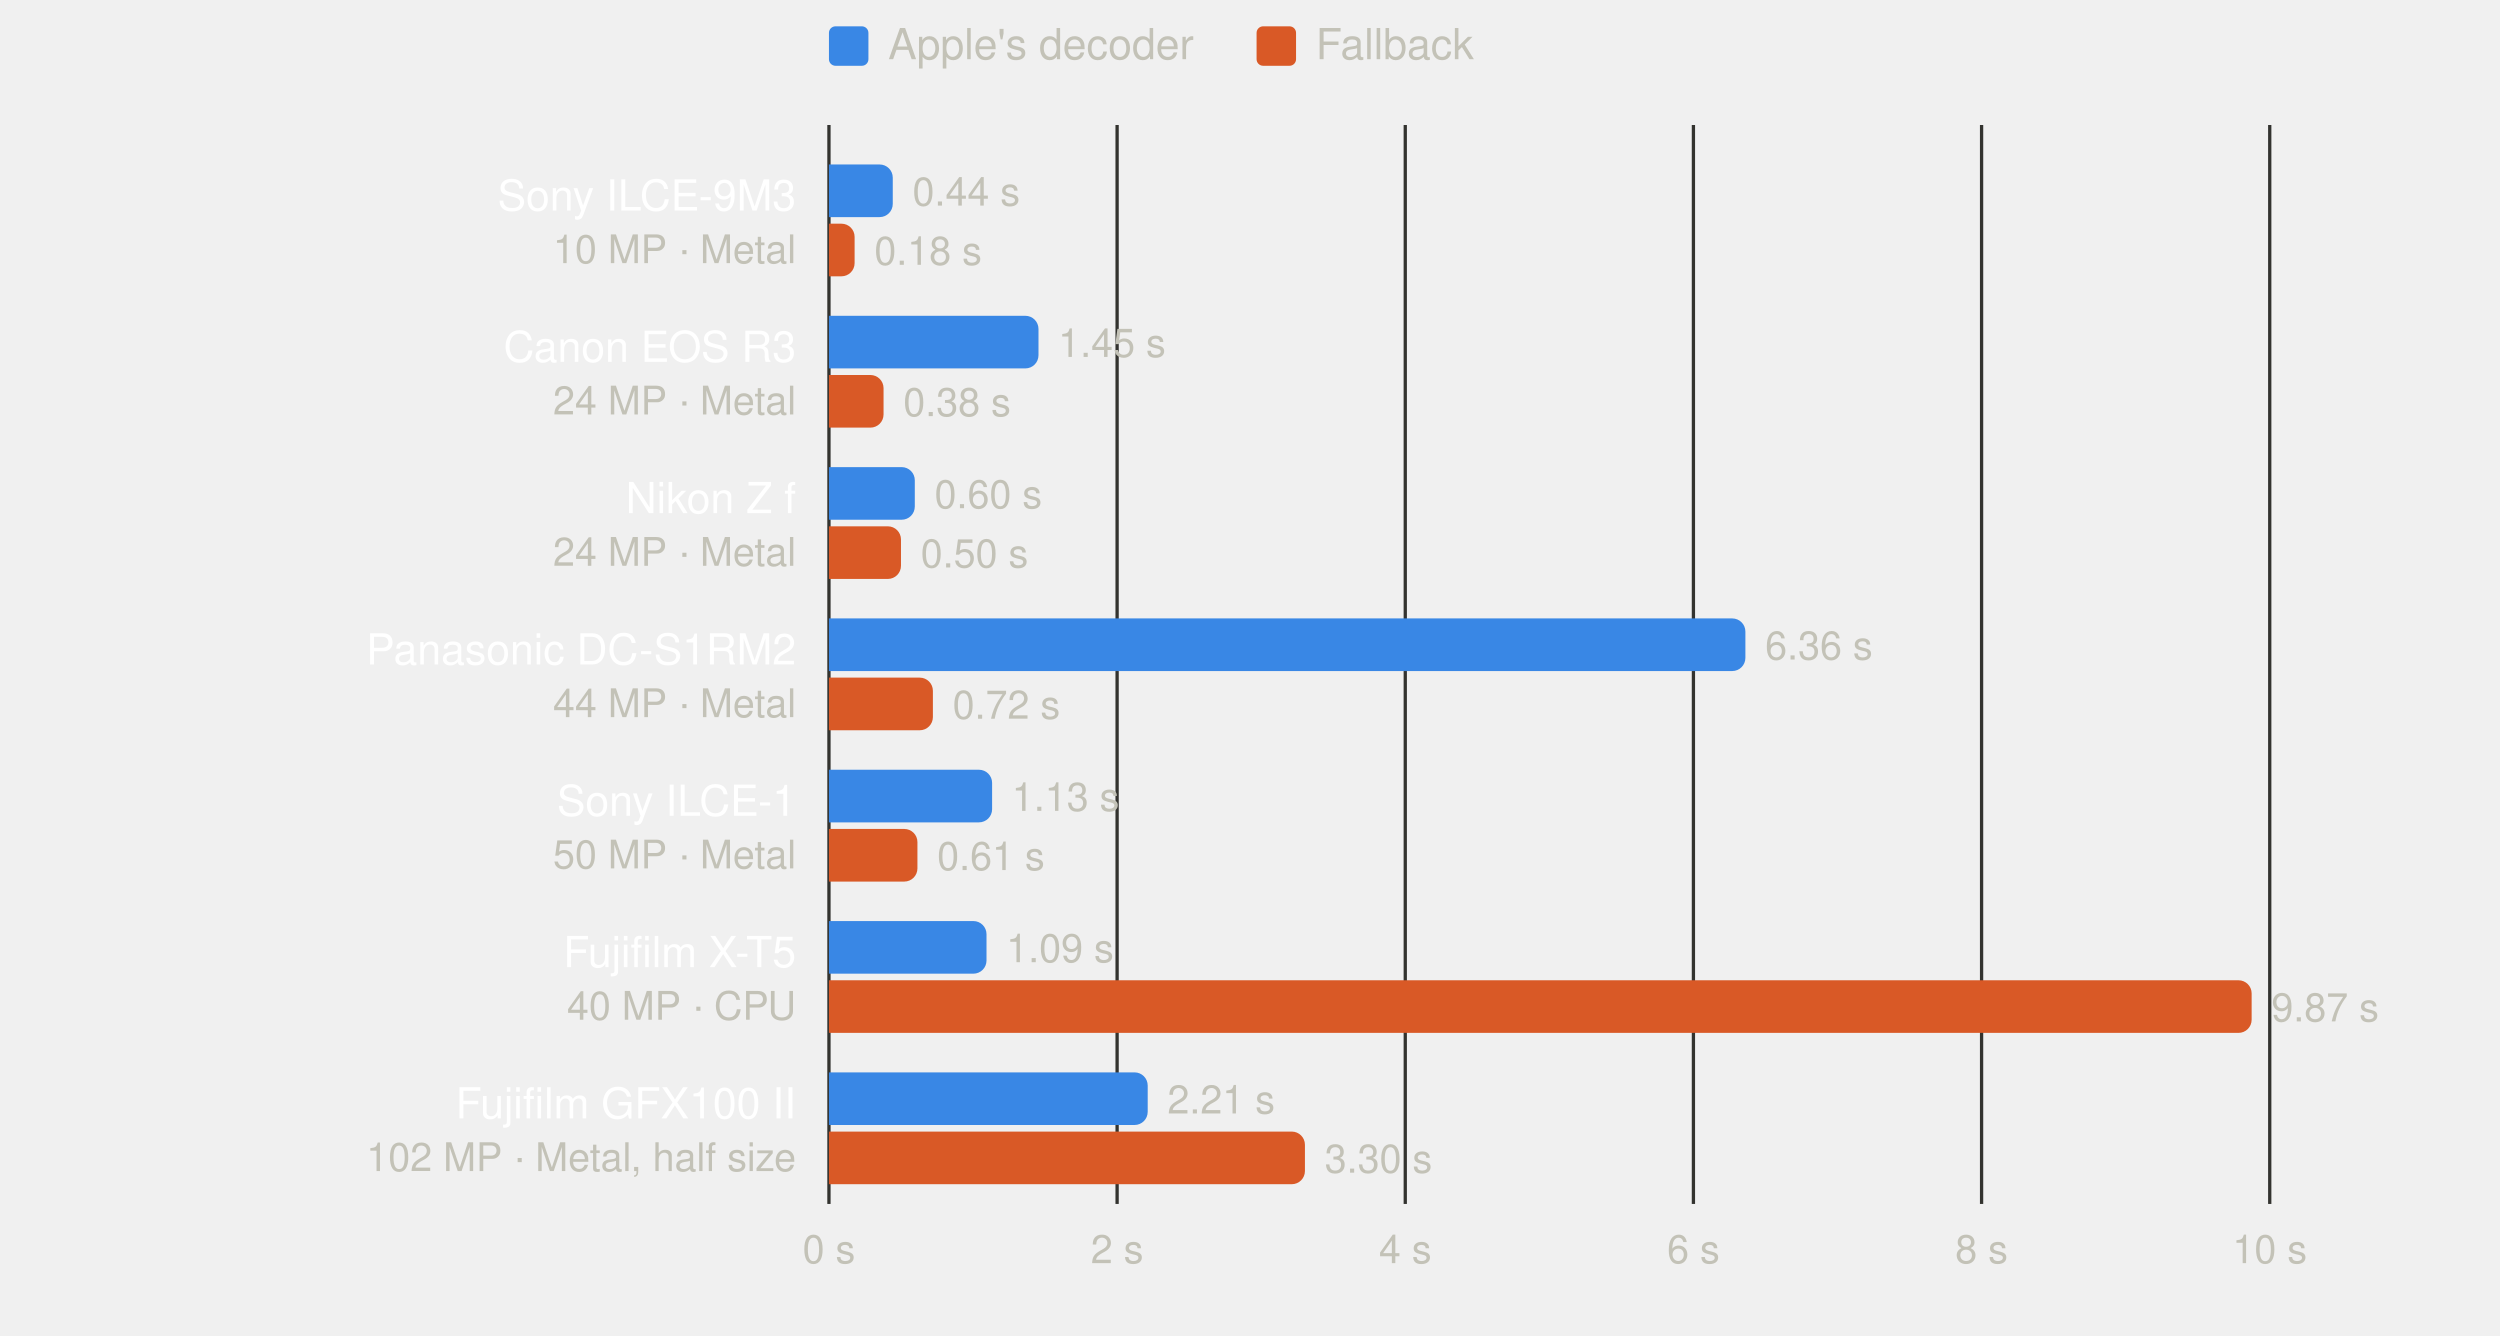
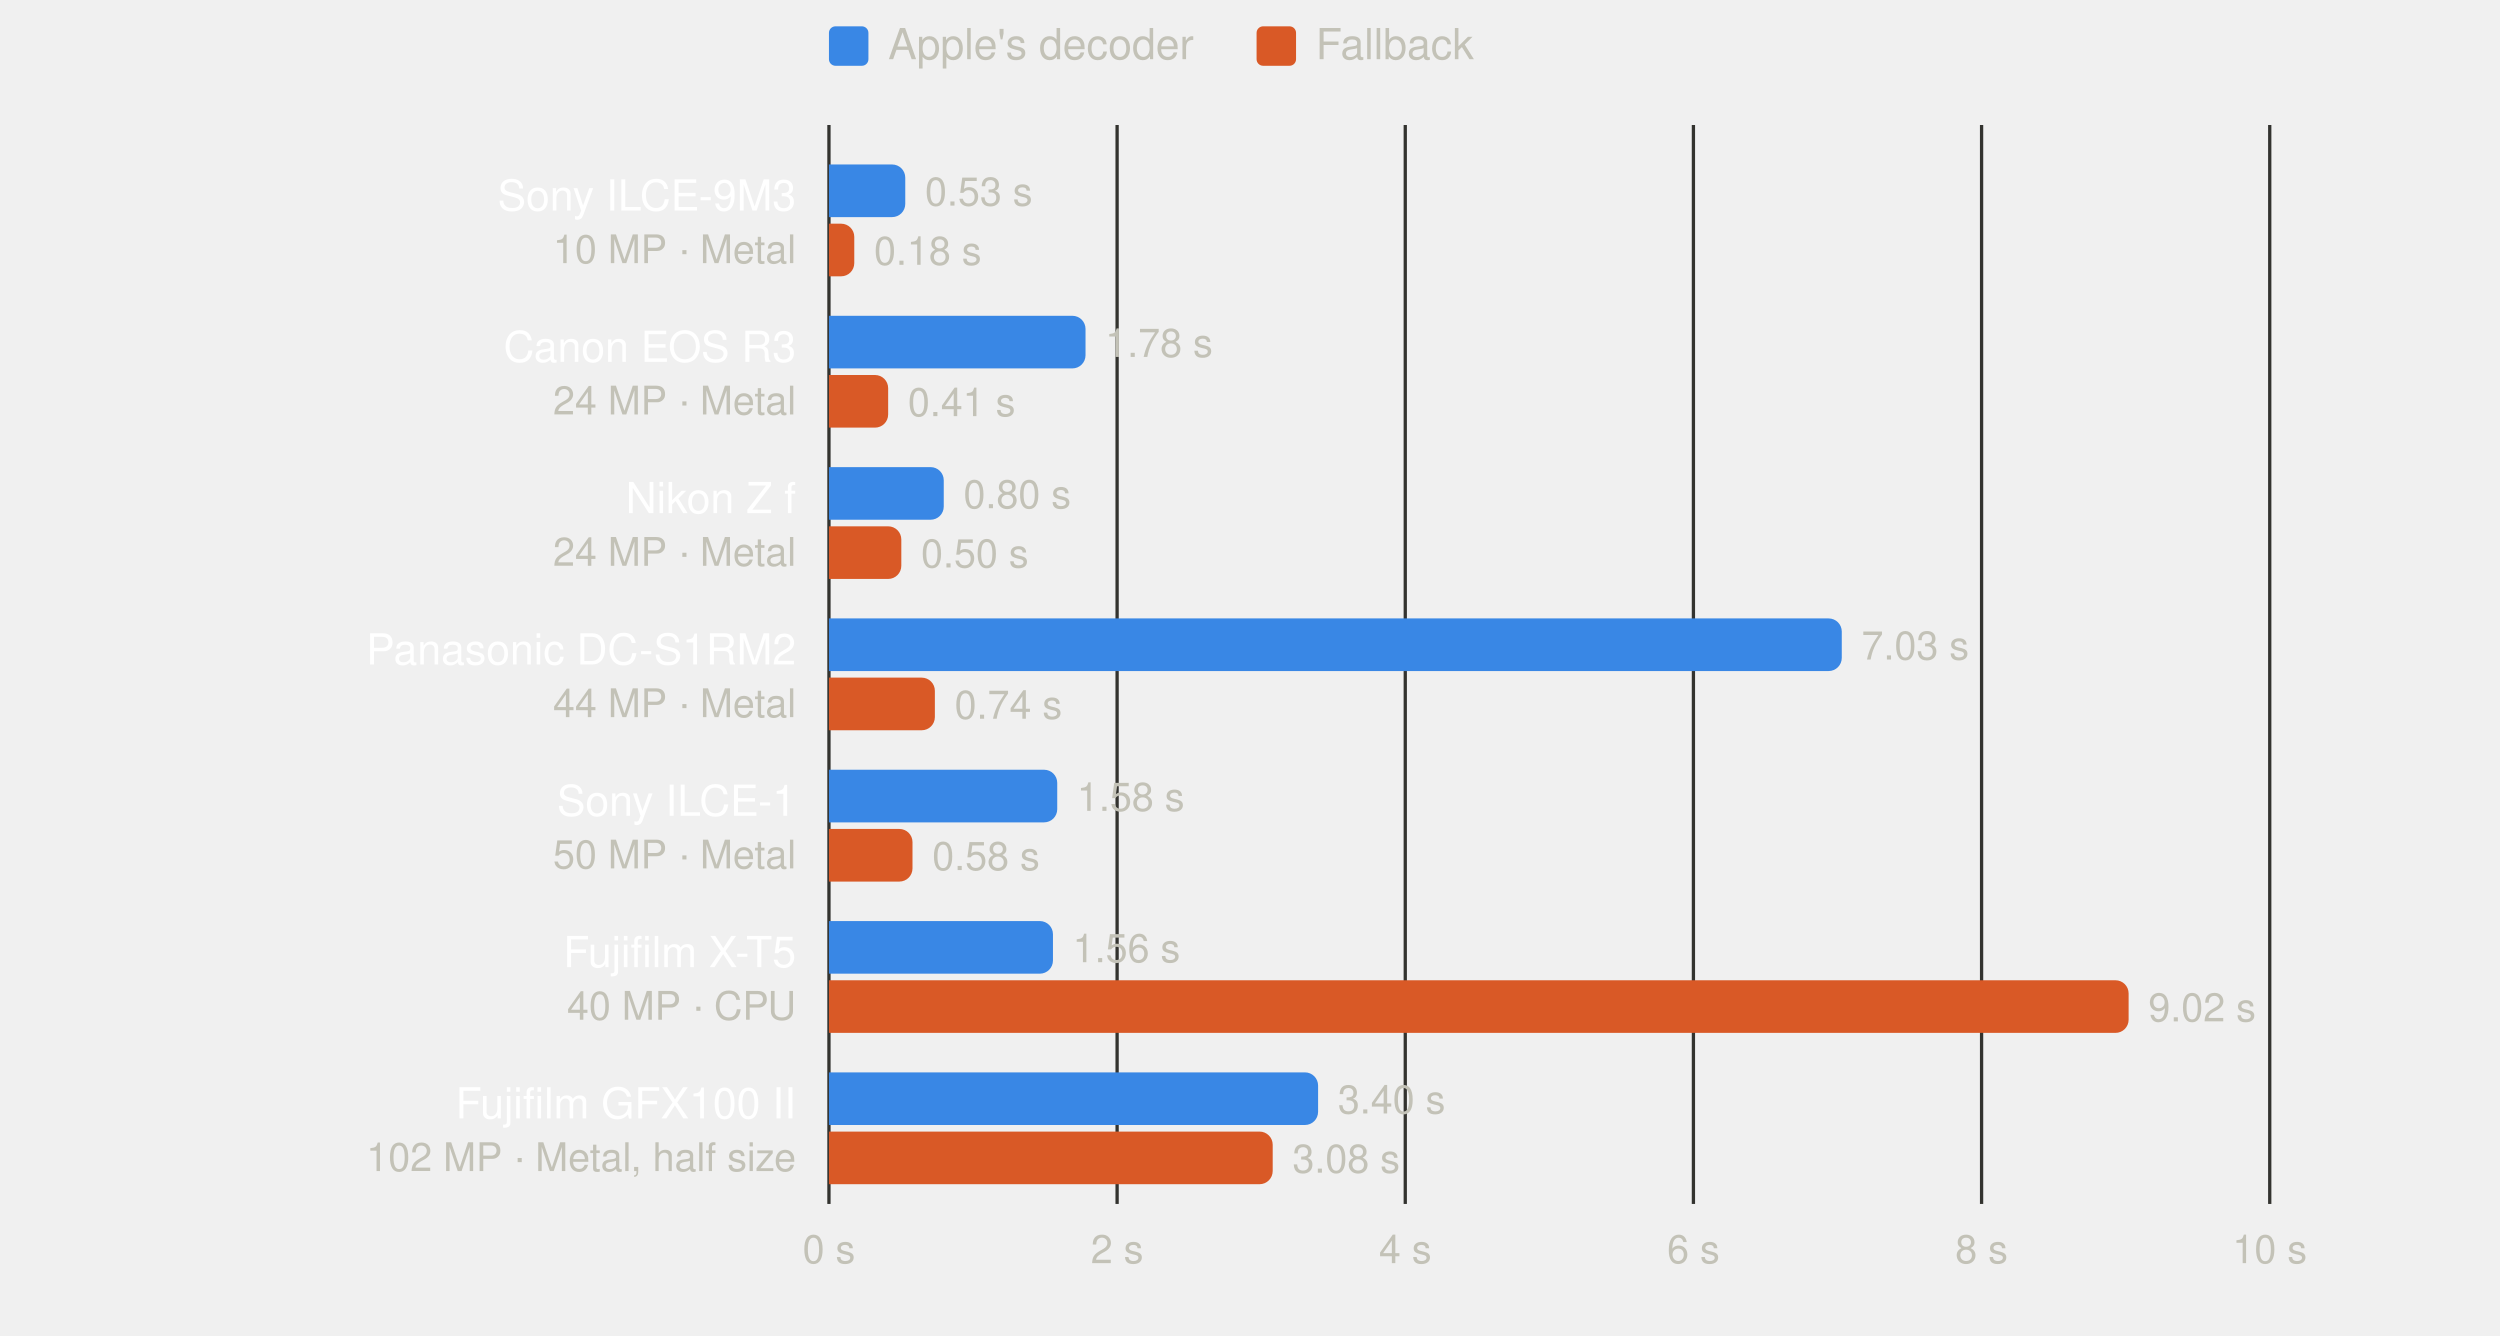
<svg xmlns="http://www.w3.org/2000/svg" viewBox="0 0 760 406" width="760" height="406" role="img" aria-label="Seconds from file to full-resolution image, per decoder" font-family="-apple-system, BlinkMacSystemFont, 'Segoe UI', Helvetica, Arial, sans-serif" font-size="13">
  <rect x="252" y="8" width="12" height="12" rx="2" fill="#3987e5" />
  <text x="270.0" y="18.0" text-anchor="start" fill="#c3c2b7" font-weight="400" font-size="13">Apple's decoder</text>
  <rect x="382.0" y="8" width="12" height="12" rx="2" fill="#d95926" />
  <text x="400.0" y="18.0" text-anchor="start" fill="#c3c2b7" font-weight="400" font-size="13">Fallback</text>
  <line x1="252.0" y1="38.0" x2="252.0" y2="366.0" stroke="#33332f" stroke-width="1" />
  <text x="252.0" y="384.0" text-anchor="middle" fill="#c3c2b7" font-weight="400" font-size="12">0 s</text>
  <line x1="339.6" y1="38.0" x2="339.6" y2="366.0" stroke="#33332f" stroke-width="1" />
  <text x="339.6" y="384.0" text-anchor="middle" fill="#c3c2b7" font-weight="400" font-size="12">2 s</text>
  <line x1="427.2" y1="38.0" x2="427.2" y2="366.0" stroke="#33332f" stroke-width="1" />
  <text x="427.2" y="384.0" text-anchor="middle" fill="#c3c2b7" font-weight="400" font-size="12">4 s</text>
  <line x1="514.8" y1="38.0" x2="514.8" y2="366.0" stroke="#33332f" stroke-width="1" />
  <text x="514.8" y="384.0" text-anchor="middle" fill="#c3c2b7" font-weight="400" font-size="12">6 s</text>
  <line x1="602.4" y1="38.0" x2="602.4" y2="366.0" stroke="#33332f" stroke-width="1" />
  <text x="602.4" y="384.0" text-anchor="middle" fill="#c3c2b7" font-weight="400" font-size="12">8 s</text>
  <line x1="690.0" y1="38.0" x2="690.0" y2="366.0" stroke="#33332f" stroke-width="1" />
  <text x="690.0" y="384.0" text-anchor="middle" fill="#c3c2b7" font-weight="400" font-size="12">10 s</text>
  <text x="242.0" y="64.0" text-anchor="end" fill="#ffffff" font-weight="400" font-size="13">Sony ILCE-9M3</text>
  <text x="242.0" y="80.0" text-anchor="end" fill="#c3c2b7" font-weight="400" font-size="12">10 MP · Metal</text>
-   <path d="M252.0,50.0 h15.4 a4,4 0 0 1 4,4 v8.0 a4,4 0 0 1 -4,4 h-15.4 z" fill="#3987e5" fill-opacity="1.0" />
-   <text x="277.4" y="62.5" text-anchor="start" fill="#c3c2b7" font-weight="400" font-size="12">0.44 s</text>
-   <path d="M252.0,68.0 h3.8 a4,4 0 0 1 4,4 v8.0 a4,4 0 0 1 -4,4 h-3.8 z" fill="#d95926" fill-opacity="1.0" />
-   <text x="265.8" y="80.5" text-anchor="start" fill="#c3c2b7" font-weight="400" font-size="12">0.18 s</text>
+   <path d="M252.0,50.0 h19.2 a4,4 0 0 1 4,4 v8.0 a4,4 0 0 1 -4,4 h-19.2 z" fill="#3987e5" fill-opacity="1.0" />
+   <text x="281.2" y="62.5" text-anchor="start" fill="#c3c2b7" font-weight="400" font-size="12">0.53 s</text>
+   <path d="M252.0,68.0 h3.7 a4,4 0 0 1 4,4 v8.0 a4,4 0 0 1 -4,4 h-3.7 z" fill="#d95926" fill-opacity="1.0" />
+   <text x="265.7" y="80.5" text-anchor="start" fill="#c3c2b7" font-weight="400" font-size="12">0.18 s</text>
  <text x="242.0" y="110.0" text-anchor="end" fill="#ffffff" font-weight="400" font-size="13">Canon EOS R3</text>
  <text x="242.0" y="126.0" text-anchor="end" fill="#c3c2b7" font-weight="400" font-size="12">24 MP · Metal</text>
-   <path d="M252.0,96.0 h59.7 a4,4 0 0 1 4,4 v8.0 a4,4 0 0 1 -4,4 h-59.7 z" fill="#3987e5" fill-opacity="1.0" />
-   <text x="321.7" y="108.5" text-anchor="start" fill="#c3c2b7" font-weight="400" font-size="12">1.45 s</text>
-   <path d="M252.0,114.0 h12.6 a4,4 0 0 1 4,4 v8.0 a4,4 0 0 1 -4,4 h-12.6 z" fill="#d95926" fill-opacity="1.0" />
-   <text x="274.6" y="126.5" text-anchor="start" fill="#c3c2b7" font-weight="400" font-size="12">0.38 s</text>
+   <path d="M252.0,96.0 h74.0 a4,4 0 0 1 4,4 v8.0 a4,4 0 0 1 -4,4 h-74.0 z" fill="#3987e5" fill-opacity="1.0" />
+   <text x="336.0" y="108.5" text-anchor="start" fill="#c3c2b7" font-weight="400" font-size="12">1.78 s</text>
+   <path d="M252.0,114.0 h14.0 a4,4 0 0 1 4,4 v8.0 a4,4 0 0 1 -4,4 h-14.0 z" fill="#d95926" fill-opacity="1.0" />
+   <text x="276.0" y="126.5" text-anchor="start" fill="#c3c2b7" font-weight="400" font-size="12">0.41 s</text>
  <text x="242.0" y="156.0" text-anchor="end" fill="#ffffff" font-weight="400" font-size="13">Nikon Z f</text>
  <text x="242.0" y="172.0" text-anchor="end" fill="#c3c2b7" font-weight="400" font-size="12">24 MP · Metal</text>
-   <path d="M252.0,142.0 h22.1 a4,4 0 0 1 4,4 v8.0 a4,4 0 0 1 -4,4 h-22.1 z" fill="#3987e5" fill-opacity="1.0" />
-   <text x="284.1" y="154.5" text-anchor="start" fill="#c3c2b7" font-weight="400" font-size="12">0.60 s</text>
-   <path d="M252.0,160.0 h17.9 a4,4 0 0 1 4,4 v8.0 a4,4 0 0 1 -4,4 h-17.9 z" fill="#d95926" fill-opacity="1.0" />
-   <text x="279.9" y="172.5" text-anchor="start" fill="#c3c2b7" font-weight="400" font-size="12">0.50 s</text>
+   <path d="M252.0,142.0 h30.9 a4,4 0 0 1 4,4 v8.0 a4,4 0 0 1 -4,4 h-30.9 z" fill="#3987e5" fill-opacity="1.0" />
+   <text x="292.9" y="154.5" text-anchor="start" fill="#c3c2b7" font-weight="400" font-size="12">0.80 s</text>
+   <path d="M252.0,160.0 h18.0 a4,4 0 0 1 4,4 v8.0 a4,4 0 0 1 -4,4 h-18.0 z" fill="#d95926" fill-opacity="1.0" />
+   <text x="280.0" y="172.5" text-anchor="start" fill="#c3c2b7" font-weight="400" font-size="12">0.50 s</text>
  <text x="242.0" y="202.0" text-anchor="end" fill="#ffffff" font-weight="400" font-size="13">Panasonic DC-S1RM2</text>
  <text x="242.0" y="218.0" text-anchor="end" fill="#c3c2b7" font-weight="400" font-size="12">44 MP · Metal</text>
-   <path d="M252.0,188.0 h274.6 a4,4 0 0 1 4,4 v8.0 a4,4 0 0 1 -4,4 h-274.6 z" fill="#3987e5" fill-opacity="1.0" />
-   <text x="536.6" y="200.5" text-anchor="start" fill="#c3c2b7" font-weight="400" font-size="12">6.36 s</text>
-   <path d="M252.0,206.0 h27.6 a4,4 0 0 1 4,4 v8.0 a4,4 0 0 1 -4,4 h-27.6 z" fill="#d95926" fill-opacity="1.0" />
-   <text x="289.6" y="218.5" text-anchor="start" fill="#c3c2b7" font-weight="400" font-size="12">0.72 s</text>
+   <path d="M252.0,188.0 h303.9 a4,4 0 0 1 4,4 v8.0 a4,4 0 0 1 -4,4 h-303.9 z" fill="#3987e5" fill-opacity="1.0" />
+   <text x="565.9" y="200.5" text-anchor="start" fill="#c3c2b7" font-weight="400" font-size="12">7.03 s</text>
+   <path d="M252.0,206.0 h28.2 a4,4 0 0 1 4,4 v8.0 a4,4 0 0 1 -4,4 h-28.2 z" fill="#d95926" fill-opacity="1.0" />
+   <text x="290.2" y="218.5" text-anchor="start" fill="#c3c2b7" font-weight="400" font-size="12">0.74 s</text>
  <text x="242.0" y="248.0" text-anchor="end" fill="#ffffff" font-weight="400" font-size="13">Sony ILCE-1</text>
  <text x="242.0" y="264.0" text-anchor="end" fill="#c3c2b7" font-weight="400" font-size="12">50 MP · Metal</text>
-   <path d="M252.0,234.0 h45.6 a4,4 0 0 1 4,4 v8.0 a4,4 0 0 1 -4,4 h-45.6 z" fill="#3987e5" fill-opacity="1.0" />
-   <text x="307.6" y="246.5" text-anchor="start" fill="#c3c2b7" font-weight="400" font-size="12">1.13 s</text>
-   <path d="M252.0,252.0 h22.9 a4,4 0 0 1 4,4 v8.0 a4,4 0 0 1 -4,4 h-22.9 z" fill="#d95926" fill-opacity="1.0" />
-   <text x="284.9" y="264.5" text-anchor="start" fill="#c3c2b7" font-weight="400" font-size="12">0.61 s</text>
+   <path d="M252.0,234.0 h65.4 a4,4 0 0 1 4,4 v8.0 a4,4 0 0 1 -4,4 h-65.4 z" fill="#3987e5" fill-opacity="1.0" />
+   <text x="327.4" y="246.5" text-anchor="start" fill="#c3c2b7" font-weight="400" font-size="12">1.58 s</text>
+   <path d="M252.0,252.0 h21.4 a4,4 0 0 1 4,4 v8.0 a4,4 0 0 1 -4,4 h-21.4 z" fill="#d95926" fill-opacity="1.0" />
+   <text x="283.4" y="264.5" text-anchor="start" fill="#c3c2b7" font-weight="400" font-size="12">0.58 s</text>
  <text x="242.0" y="294.0" text-anchor="end" fill="#ffffff" font-weight="400" font-size="13">Fujifilm X-T5</text>
  <text x="242.0" y="310.0" text-anchor="end" fill="#c3c2b7" font-weight="400" font-size="12">40 MP · CPU</text>
-   <path d="M252.0,280.0 h43.9 a4,4 0 0 1 4,4 v8.0 a4,4 0 0 1 -4,4 h-43.9 z" fill="#3987e5" fill-opacity="1.0" />
-   <text x="305.9" y="292.5" text-anchor="start" fill="#c3c2b7" font-weight="400" font-size="12">1.09 s</text>
-   <path d="M252.0,298.0 h428.5 a4,4 0 0 1 4,4 v8.0 a4,4 0 0 1 -4,4 h-428.5 z" fill="#d95926" fill-opacity="1.0" />
-   <text x="690.5" y="310.5" text-anchor="start" fill="#c3c2b7" font-weight="400" font-size="12">9.87 s</text>
+   <path d="M252.0,280.0 h64.1 a4,4 0 0 1 4,4 v8.0 a4,4 0 0 1 -4,4 h-64.1 z" fill="#3987e5" fill-opacity="1.0" />
+   <text x="326.1" y="292.5" text-anchor="start" fill="#c3c2b7" font-weight="400" font-size="12">1.56 s</text>
+   <path d="M252.0,298.0 h391.1 a4,4 0 0 1 4,4 v8.0 a4,4 0 0 1 -4,4 h-391.1 z" fill="#d95926" fill-opacity="1.0" />
+   <text x="653.1" y="310.5" text-anchor="start" fill="#c3c2b7" font-weight="400" font-size="12">9.02 s</text>
  <text x="242.0" y="340.0" text-anchor="end" fill="#ffffff" font-weight="400" font-size="13">Fujifilm GFX100 II</text>
  <text x="242.0" y="356.0" text-anchor="end" fill="#c3c2b7" font-weight="400" font-size="12">102 MP · Metal, half size</text>
-   <path d="M252.0,326.0 h92.9 a4,4 0 0 1 4,4 v8.0 a4,4 0 0 1 -4,4 h-92.9 z" fill="#3987e5" fill-opacity="1.0" />
-   <text x="354.9" y="338.5" text-anchor="start" fill="#c3c2b7" font-weight="400" font-size="12">2.21 s</text>
-   <path d="M252.0,344.0 h140.7 a4,4 0 0 1 4,4 v8.0 a4,4 0 0 1 -4,4 h-140.7 z" fill="#d95926" fill-opacity="1.0" />
-   <text x="402.7" y="356.5" text-anchor="start" fill="#c3c2b7" font-weight="400" font-size="12">3.30 s</text>
+   <path d="M252.0,326.0 h144.7 a4,4 0 0 1 4,4 v8.0 a4,4 0 0 1 -4,4 h-144.7 z" fill="#3987e5" fill-opacity="1.0" />
+   <text x="406.7" y="338.5" text-anchor="start" fill="#c3c2b7" font-weight="400" font-size="12">3.40 s</text>
+   <path d="M252.0,344.0 h130.9 a4,4 0 0 1 4,4 v8.0 a4,4 0 0 1 -4,4 h-130.9 z" fill="#d95926" fill-opacity="1.0" />
+   <text x="392.9" y="356.5" text-anchor="start" fill="#c3c2b7" font-weight="400" font-size="12">3.08 s</text>
</svg>
